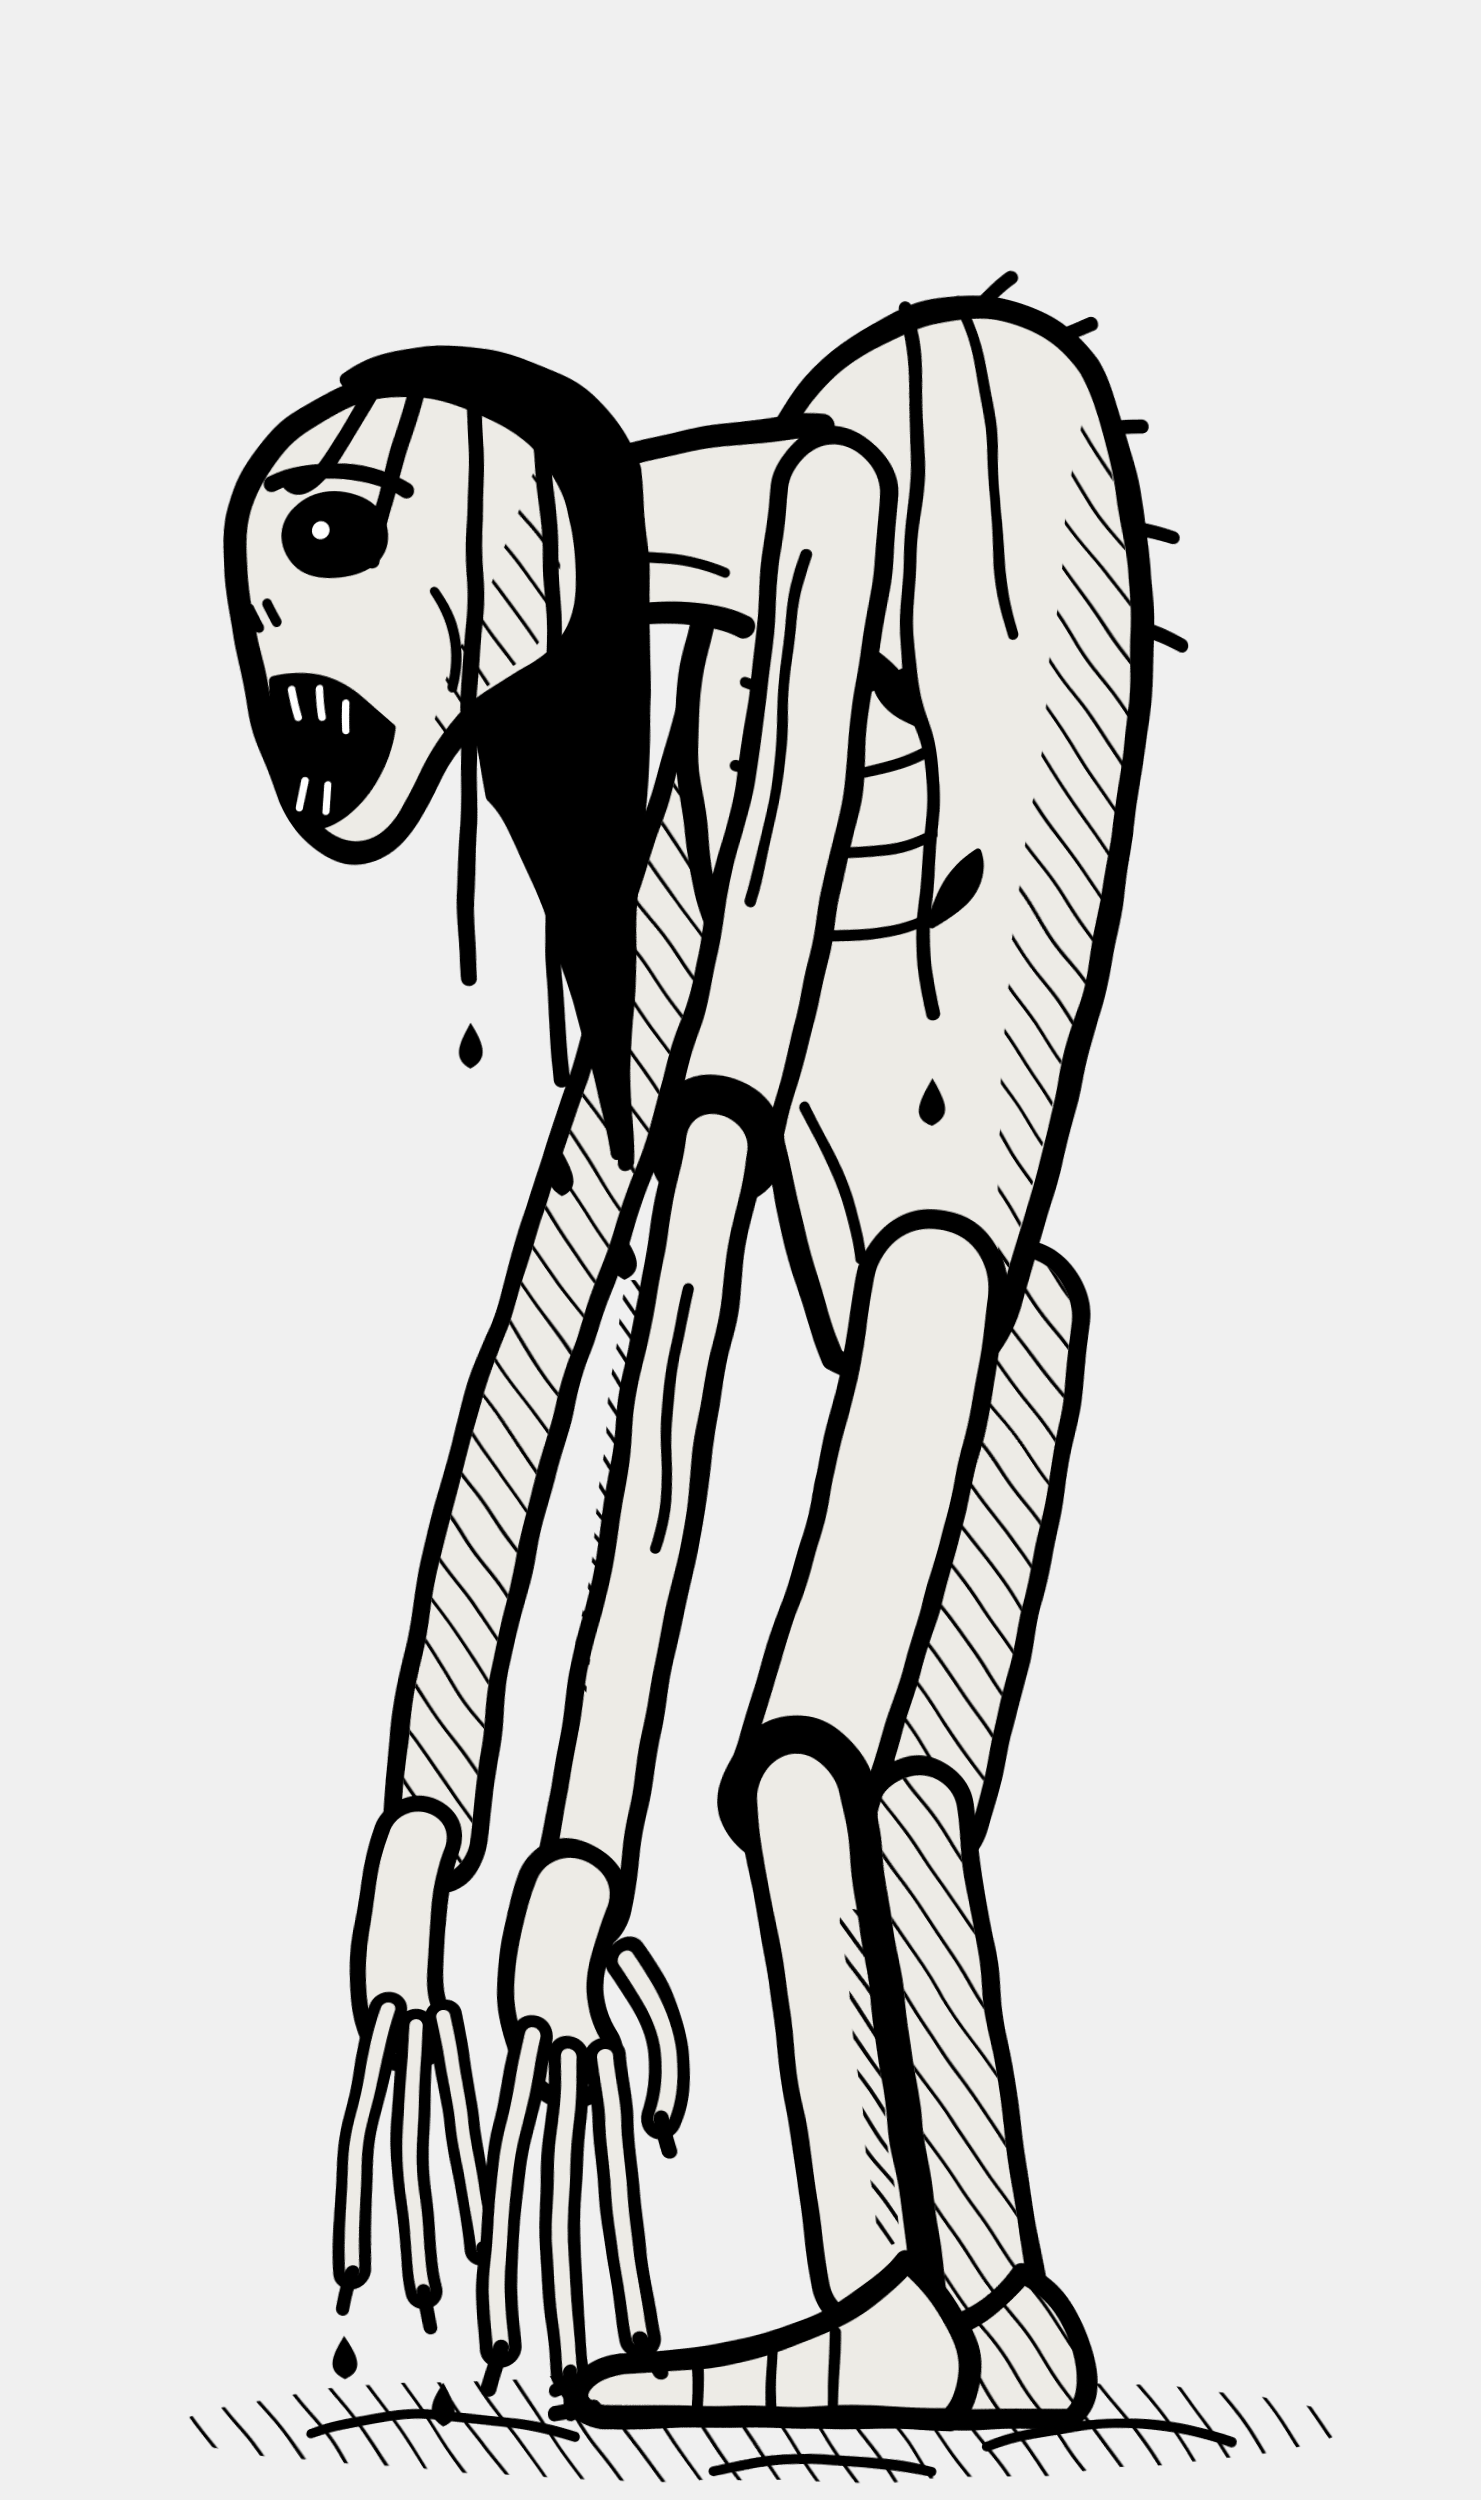
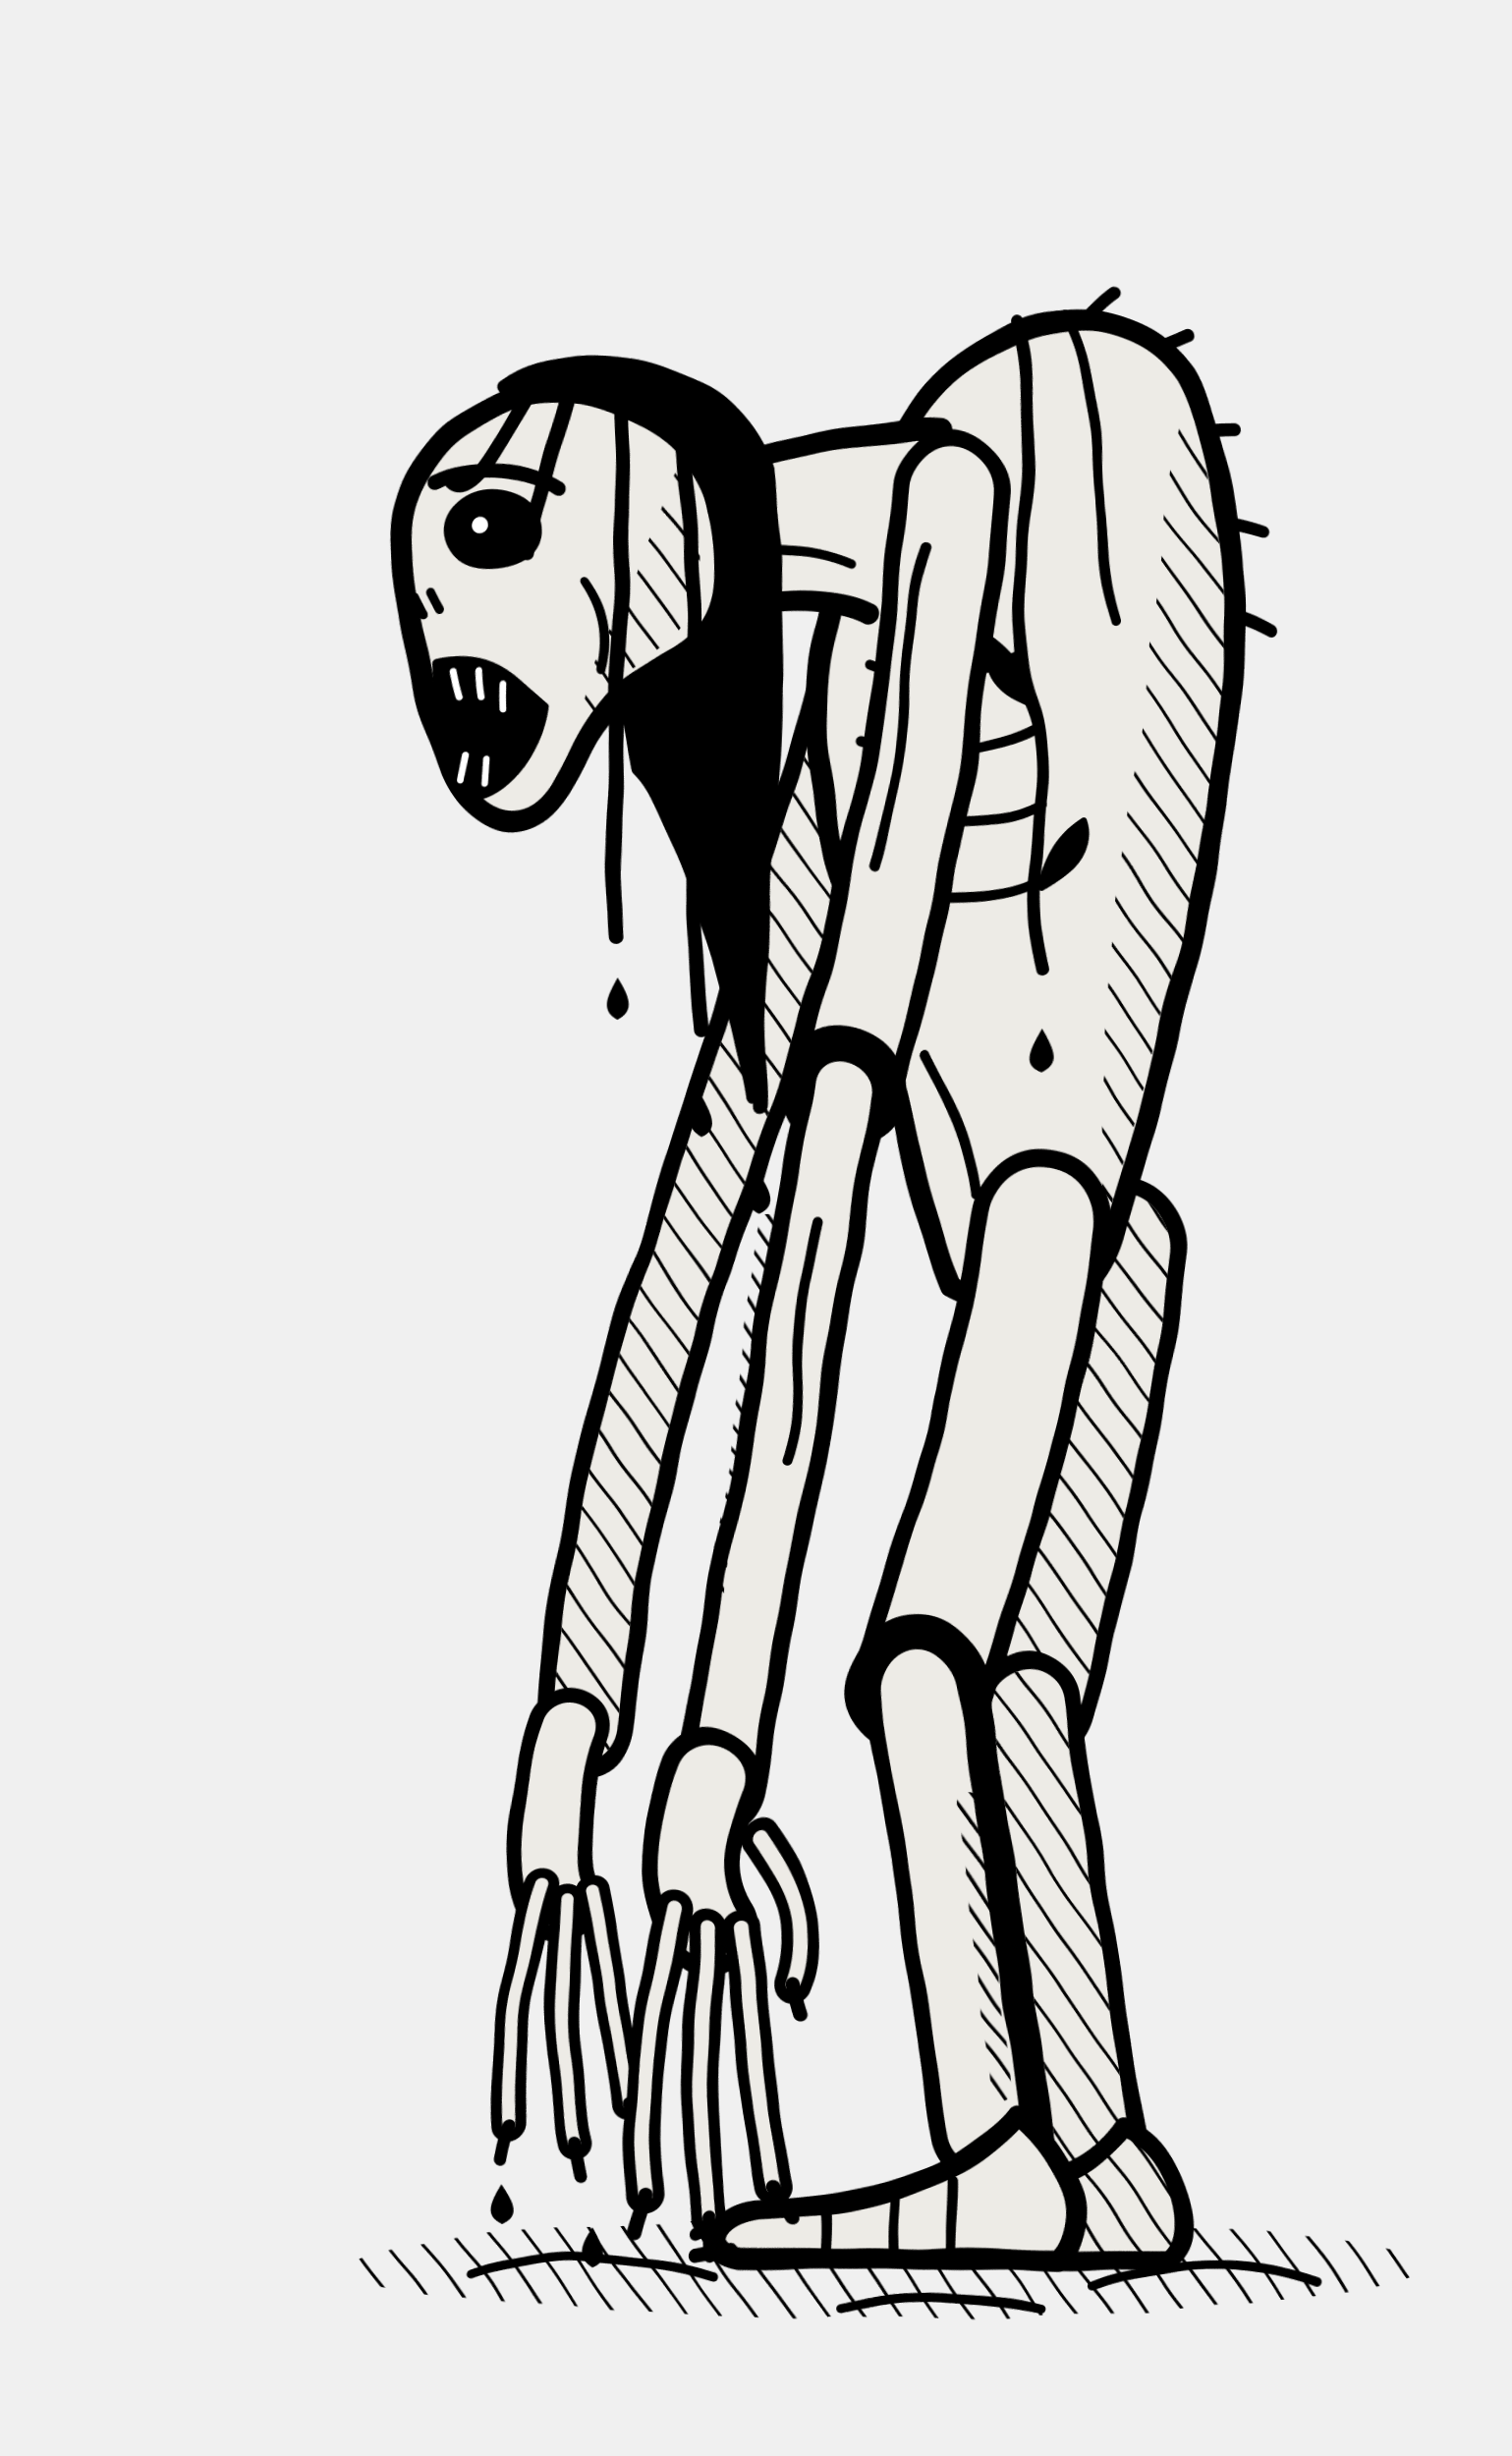
- <svg xmlns="http://www.w3.org/2000/svg" width="180" height="304" viewBox="220 130 180 304">
+ <svg xmlns="http://www.w3.org/2000/svg" width="80" height="130" viewBox="246 300 80 130">
  <defs>
    <filter id="ink" filterUnits="userSpaceOnUse" x="-60" y="-60" width="520" height="980">
      <feTurbulence type="fractalNoise" baseFrequency="0.035" numOctaves="2" seed="7" result="n" />
      <feDisplacementMap in="SourceGraphic" in2="n" scale="3.2" xChannelSelector="R" yChannelSelector="G" />
    </filter>
    <pattern id="hatch" width="7" height="7" patternUnits="userSpaceOnUse" patternTransform="rotate(-35)">
      <line x1="0" y1="0" x2="0" y2="7" stroke="#000000" stroke-width="1.5" />
    </pattern>
    <pattern id="hatchDense" width="4" height="4" patternUnits="userSpaceOnUse" patternTransform="rotate(-35)">
      <line x1="0" y1="0" x2="0" y2="4" stroke="#000000" stroke-width="1.7" />
    </pattern>
    <pattern id="hatchNight" width="3" height="3" patternUnits="userSpaceOnUse" patternTransform="rotate(-35)">
      <line x1="0" y1="0" x2="0" y2="3" stroke="#000000" stroke-width="1.9" />
    </pattern>
    <pattern id="water" width="9" height="5" patternUnits="userSpaceOnUse">
      <line x1="0" y1="2.5" x2="5" y2="2.5" stroke="#000000" stroke-width="1.3" />
    </pattern>
  </defs>
-   <g transform="translate(208 105) scale(0.55)">
+   <g transform="translate(251 292) scale(0.22)">
    <g filter="url(#ink)" stroke="#000000" stroke-linecap="round" stroke-linejoin="round">
      <ellipse cx="190" cy="582" rx="130" ry="12" fill="url(#hatch)" stroke="none" />
      <path d="M90 584C110 578 130 578 150 584M240 586C258 580 276 580 294 586M180 592C196 588 212 588 228 592" fill="none" stroke-width="2.2" />
      <path d="M246 336C240 380 232 416 224 446" fill="none" stroke-width="34" />
      <path d="M246 336C240 380 232 416 224 446" fill="none" stroke="#EDEBE6" stroke-width="26" />
      <path d="M246 336C240 380 232 416 224 446" fill="none" stroke="url(#hatch)" stroke-width="26" />
      <path d="M224 446C230 482 236 520 240 550" fill="none" stroke-width="26" />
      <path d="M224 446C230 482 236 520 240 550" fill="none" stroke="#EDEBE6" stroke-width="18" />
      <path d="M224 446C230 482 236 520 240 550" fill="none" stroke="url(#hatch)" stroke-width="18" />
      <path d="M248 548C240 560 220 566 194 568C184 570 182 578 190 580H258C266 574 262 556 248 548Z" fill="#EDEBE6" stroke-width="4.5" />
      <path d="M248 548C240 560 220 566 194 568C184 570 182 578 190 580H258C266 574 262 556 248 548Z" fill="url(#hatch)" stroke="none" />
      <path d="M188 572l-8 4M188 578l-8 2" fill="none" stroke-width="3" />
      <path d="M196 154C180 220 156 300 140 344C128 384 120 420 118 452" fill="none" stroke-width="24" />
      <path d="M196 154C180 220 156 300 140 344C128 384 120 420 118 452" fill="none" stroke="#EDEBE6" stroke-width="16" />
      <path d="M196 154C180 220 156 300 140 344C128 384 120 420 118 452" fill="none" stroke="url(#hatch)" stroke-width="16" />
      <path d="M114 452C108 470 108 484 112 494" fill="none" stroke-width="20" />
      <path d="M114 452C108 470 108 484 112 494" fill="none" stroke="#EDEBE6" stroke-width="13" />
      <path d="M108 490C102 512 98 530 100 548M114 494C112 518 112 536 116 552M120 492C124 512 126 528 128 542" fill="none" stroke-width="8" />
      <path d="M108 490C102 512 98 530 100 548M114 494C112 518 112 536 116 552M120 492C124 512 126 528 128 542" fill="none" stroke="#EDEBE6" stroke-width="3" />
      <path d="M100 548l-2 8M116 552l1 8M128 542l3 7" fill="none" stroke-width="3" />
      <path d="M196 138C214 112 246 104 262 126C280 156 276 220 262 270C256 296 250 316 246 332C242 350 222 356 206 346C196 320 192 290 184 262C176 236 170 210 176 186C180 168 186 152 196 138Z" fill="#EDEBE6" stroke-width="5" />
      <path d="M262 132C276 160 274 220 260 268C254 292 248 312 244 330C238 300 246 250 252 210C256 180 258 154 262 132Z" fill="url(#hatch)" stroke="none" />
      <path d="M240 112l6-5M256 120l7-3M268 140l7 0M274 162l7 2M276 186l7 3" fill="none" stroke-width="3" />
      <path d="M186 196C196 200 210 200 222 194M184 214C196 218 212 218 226 212M186 232C198 236 214 236 228 230M190 250C202 254 216 254 228 248" fill="none" stroke-width="2.4" />
      <path d="M200 290C206 300 210 312 212 324" fill="none" stroke-width="2.4" />
      <path d="M228 330C222 372 210 410 198 442" fill="none" stroke-width="34" />
      <path d="M228 330C222 372 210 410 198 442" fill="none" stroke="#EDEBE6" stroke-width="26" />
      <circle cx="198" cy="442" r="15" fill="#EDEBE6" stroke-width="4.5" />
      <path d="M198 442C204 480 210 518 214 550" fill="none" stroke-width="26" />
      <path d="M198 442C204 480 210 518 214 550" fill="none" stroke="#EDEBE6" stroke-width="18" />
      <path d="M210 470C214 500 216 520 218 540" fill="none" stroke="url(#hatchDense)" stroke-width="5" />
      <path d="M222 546C212 560 190 566 160 568C150 570 146 578 156 580H232C240 574 236 556 222 546Z" fill="#EDEBE6" stroke-width="5" />
      <path d="M176 568V580M192 566V580M206 562V580" fill="none" stroke-width="2.4" />
      <path d="M154 571l-9 3M154 578l-9 1" fill="none" stroke-width="3.2" />
      <path d="M204 140C182 138 152 148 130 160L138 188C156 180 176 178 186 184Z" fill="#EDEBE6" stroke="none" />
      <path d="M204 140C182 138 152 148 130 160M138 188C156 180 176 178 186 184" fill="none" stroke-width="5" />
      <path d="M150 170C160 168 172 168 182 172" fill="none" stroke-width="2.2" />
      <path d="M98 130C120 116 152 124 162 150C168 190 162 242 158 300C150 262 140 232 130 222C126 190 118 160 98 130Z" fill="#000000" stroke-width="3" />
      <path d="M150 160C146 138 124 128 104 132C84 136 72 152 74 172C76 190 80 206 86 222C92 236 106 238 112 226C118 212 126 202 140 194C152 186 154 174 150 160Z" fill="#EDEBE6" stroke-width="5" />
      <path d="M140 150C148 162 148 178 138 190C130 196 122 204 116 214C118 196 128 182 140 150Z" fill="url(#hatch)" stroke="none" />
      <ellipse cx="96" cy="164" rx="11" ry="9" fill="#000000" stroke-width="2" />
      <circle cx="93" cy="163" r="2" fill="#FFFFFF" stroke="none" />
      <path d="M82 152C90 148 102 148 112 154" fill="none" stroke-width="3.5" />
      <path d="M77 180l2 4M81 179l2 4" fill="none" stroke-width="2.2" />
      <path d="M82 196C90 194 100 198 108 206C106 218 98 228 92 228C86 218 83 206 82 196Z" fill="#000000" stroke-width="2" />
      <path d="M86 198l2 6M92 198l1 6M98 201l0 6M88 224l1-6M94 225l0-6" fill="none" stroke="#FFFFFF" stroke-width="1.6" />
      <path d="M118 176C122 182 124 190 122 198" fill="none" stroke-width="2.2" />
      <path d="M104 132C96 146 90 156 86 152M114 130C110 148 106 160 104 170M126 130C130 170 122 208 126 262M140 134C148 178 140 222 146 284M152 142C160 184 156 234 160 302" fill="none" stroke-width="3.5" />
      <path d="M206 154C202 206 192 256 180 298" fill="none" stroke-width="28" />
      <path d="M206 154C202 206 192 256 180 298" fill="none" stroke="#EDEBE6" stroke-width="20" />
      <circle cx="180" cy="298" r="13" fill="#EDEBE6" stroke-width="4.5" />
      <path d="M180 298C172 344 162 404 150 466" fill="none" stroke-width="22" />
      <path d="M180 298C172 344 162 404 150 466" fill="none" stroke="#EDEBE6" stroke-width="14" />
      <path d="M162 330C158 360 154 390 150 420" fill="none" stroke="url(#hatchDense)" stroke-width="4" />
      <path d="M148 464C142 478 142 490 148 500" fill="none" stroke-width="24" />
      <path d="M148 464C142 478 142 490 148 500" fill="none" stroke="#EDEBE6" stroke-width="16" />
      <path d="M140 496C134 520 130 542 132 564M148 500C146 526 144 548 148 570M156 500C158 524 160 544 164 562M160 478C170 490 172 502 168 514" fill="none" stroke-width="9" />
      <path d="M140 496C134 520 130 542 132 564M148 500C146 526 144 548 148 570M156 500C158 524 160 544 164 562M160 478C170 490 172 502 168 514" fill="none" stroke="#EDEBE6" stroke-width="3.5" />
      <path d="M132 564l-2 9M148 570l1 9M164 562l4 8M168 514l2 7" fill="none" stroke-width="3.4" />
      <path d="M222 114C230 150 216 172 226 206C232 226 222 246 228 270" fill="none" stroke-width="3" />
      <path d="M234 112C246 140 238 160 246 186" fill="none" stroke-width="2.4" />
      <path d="M226 206C218 202 214 196 216 190C222 194 226 200 226 206ZM228 250C236 246 240 240 238 234C232 238 228 244 228 250Z" fill="#000000" stroke-width="1.5" />
      <path d="M200 168C192 196 196 220 188 244" fill="none" stroke-width="2.4" />
      <path d="M174 330C168 352 172 368 166 388" fill="none" stroke-width="2.4" />
      <g fill="#000000" stroke="none">
        <path d="M126 272C129 277 130 280 126 282C122 280 123 277 126 272Z" />
        <path d="M146 300C149 305 150 308 146 310C142 308 143 305 146 300Z" />
        <path d="M160 318C163 323 164 326 160 328C156 326 157 323 160 318Z" />
        <path d="M228 284C231 289 232 292 228 294C224 292 225 289 228 284Z" />
        <path d="M120 572C123 577 124 580 120 582C116 580 117 577 120 572Z" />
        <path d="M98 562C101 567 102 570 98 572C94 570 95 567 98 562Z" />
      </g>
    </g>
  </g>
</svg>
